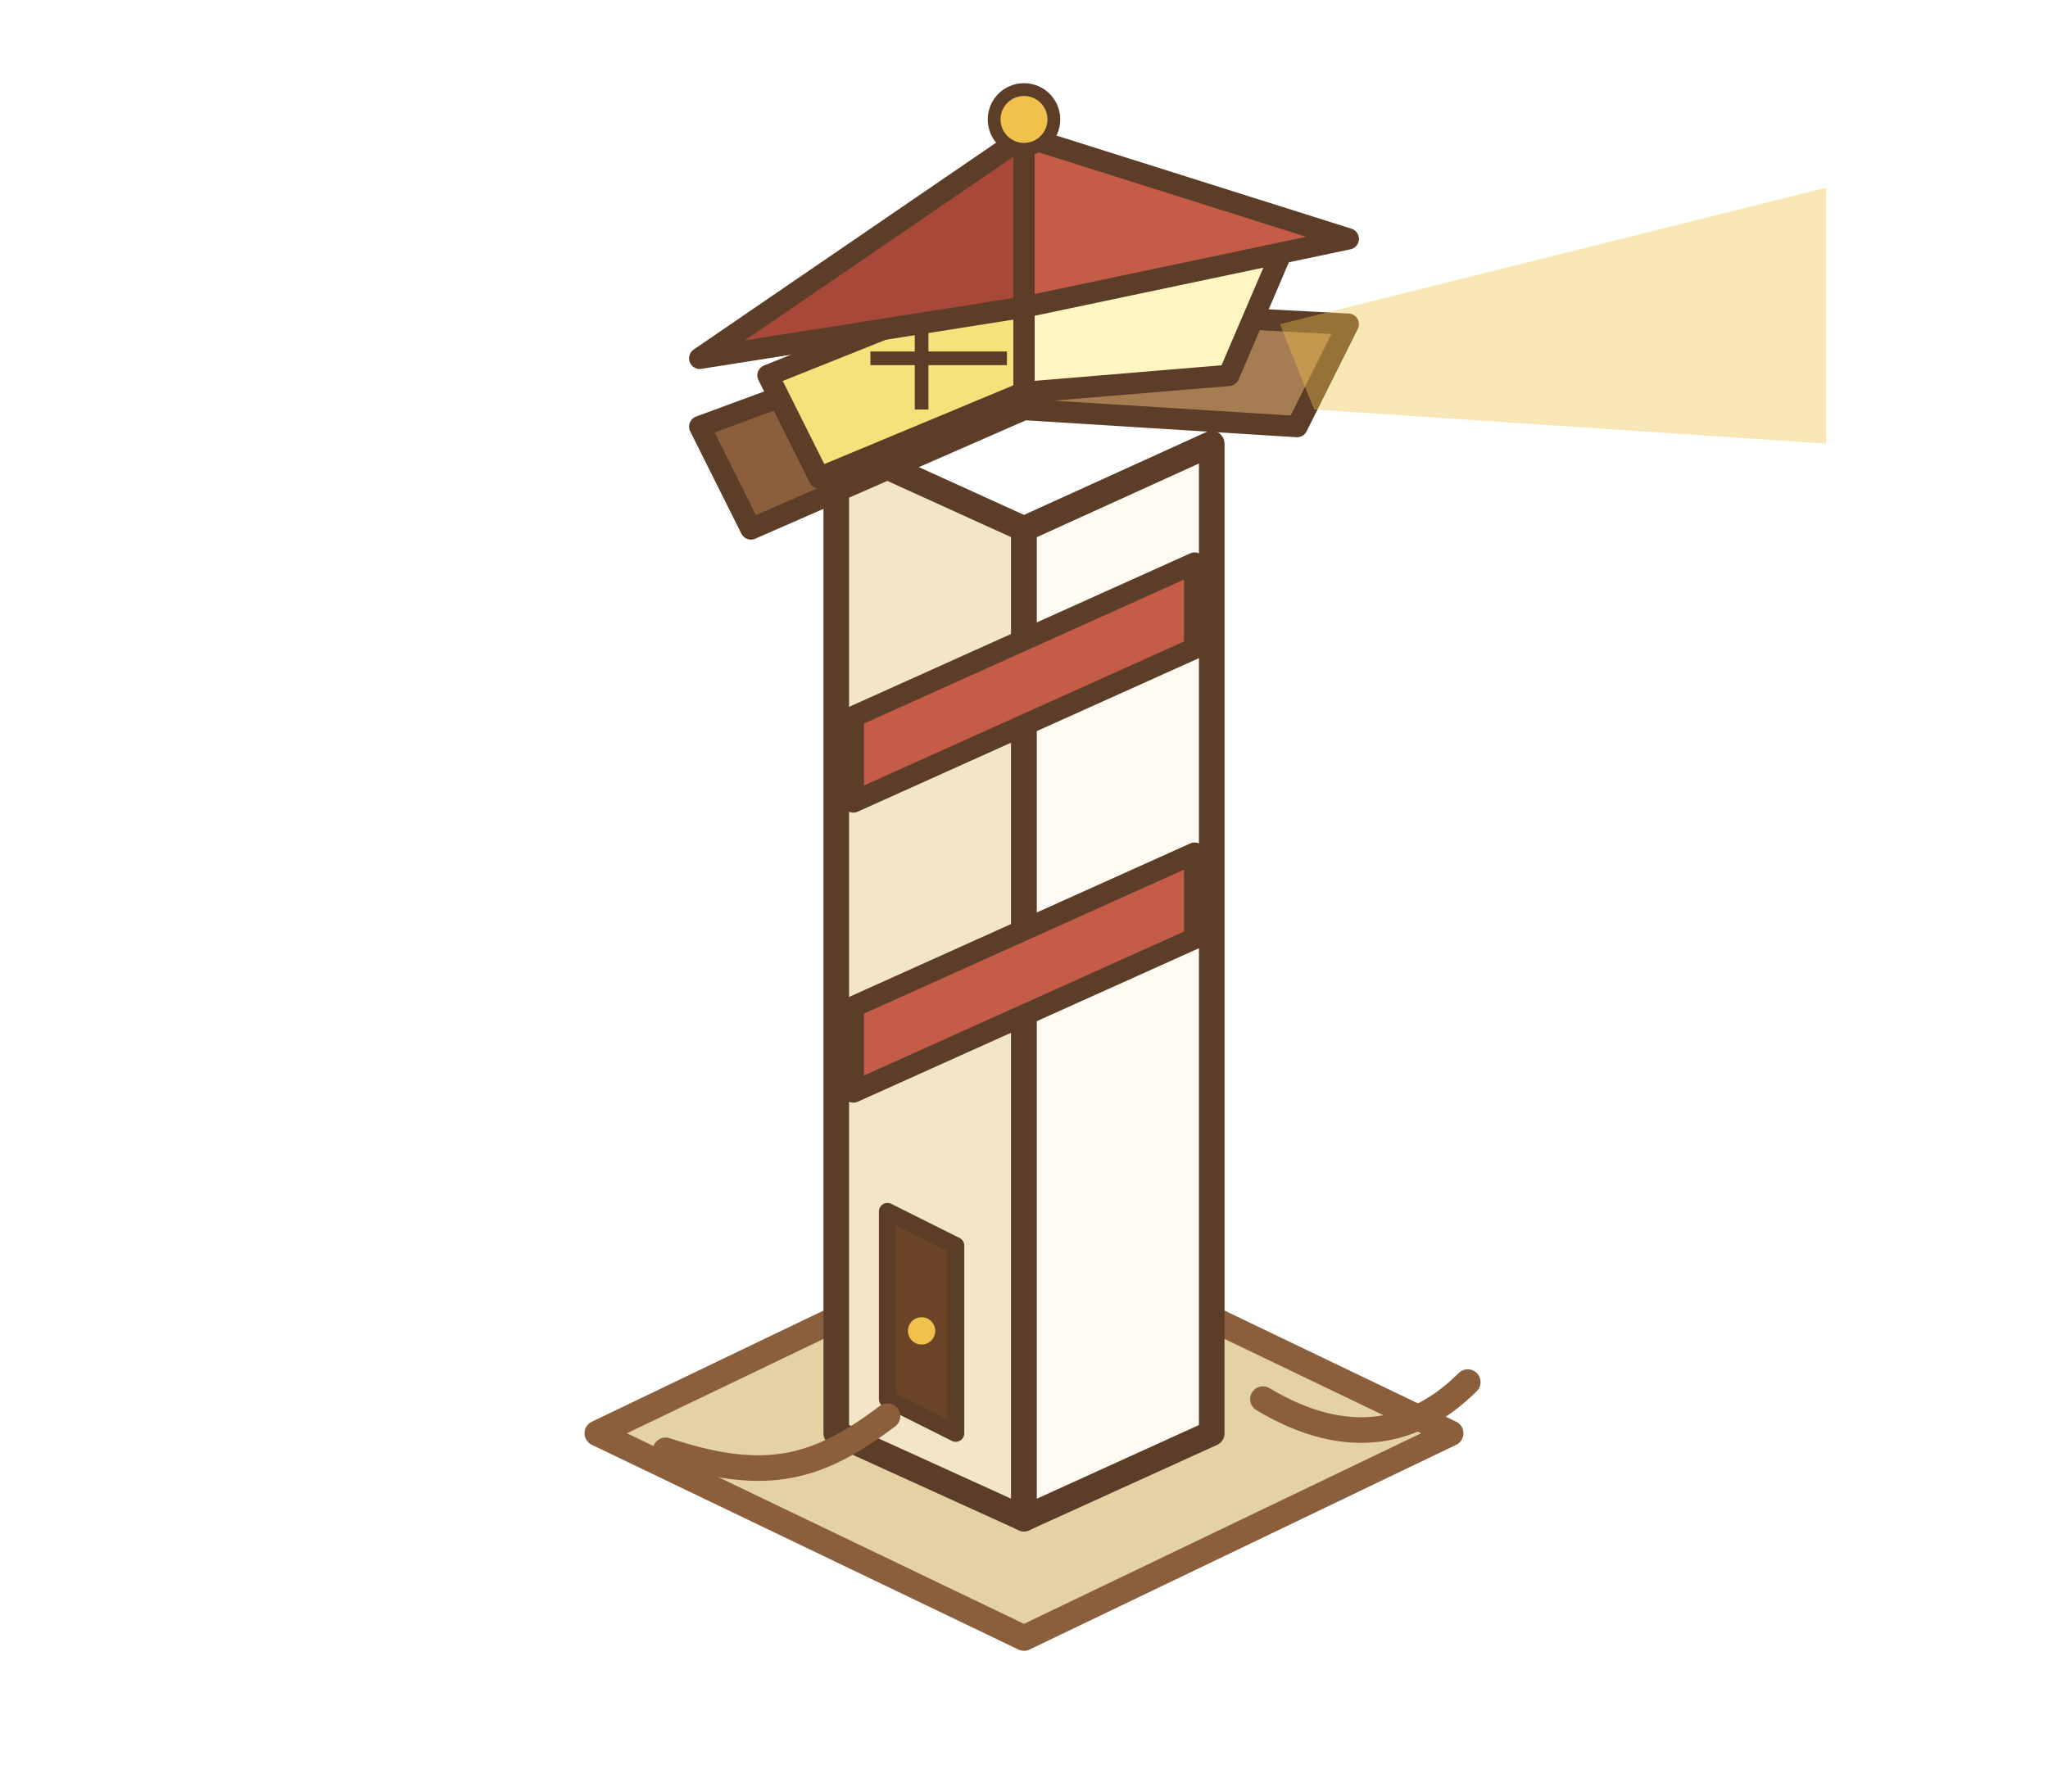
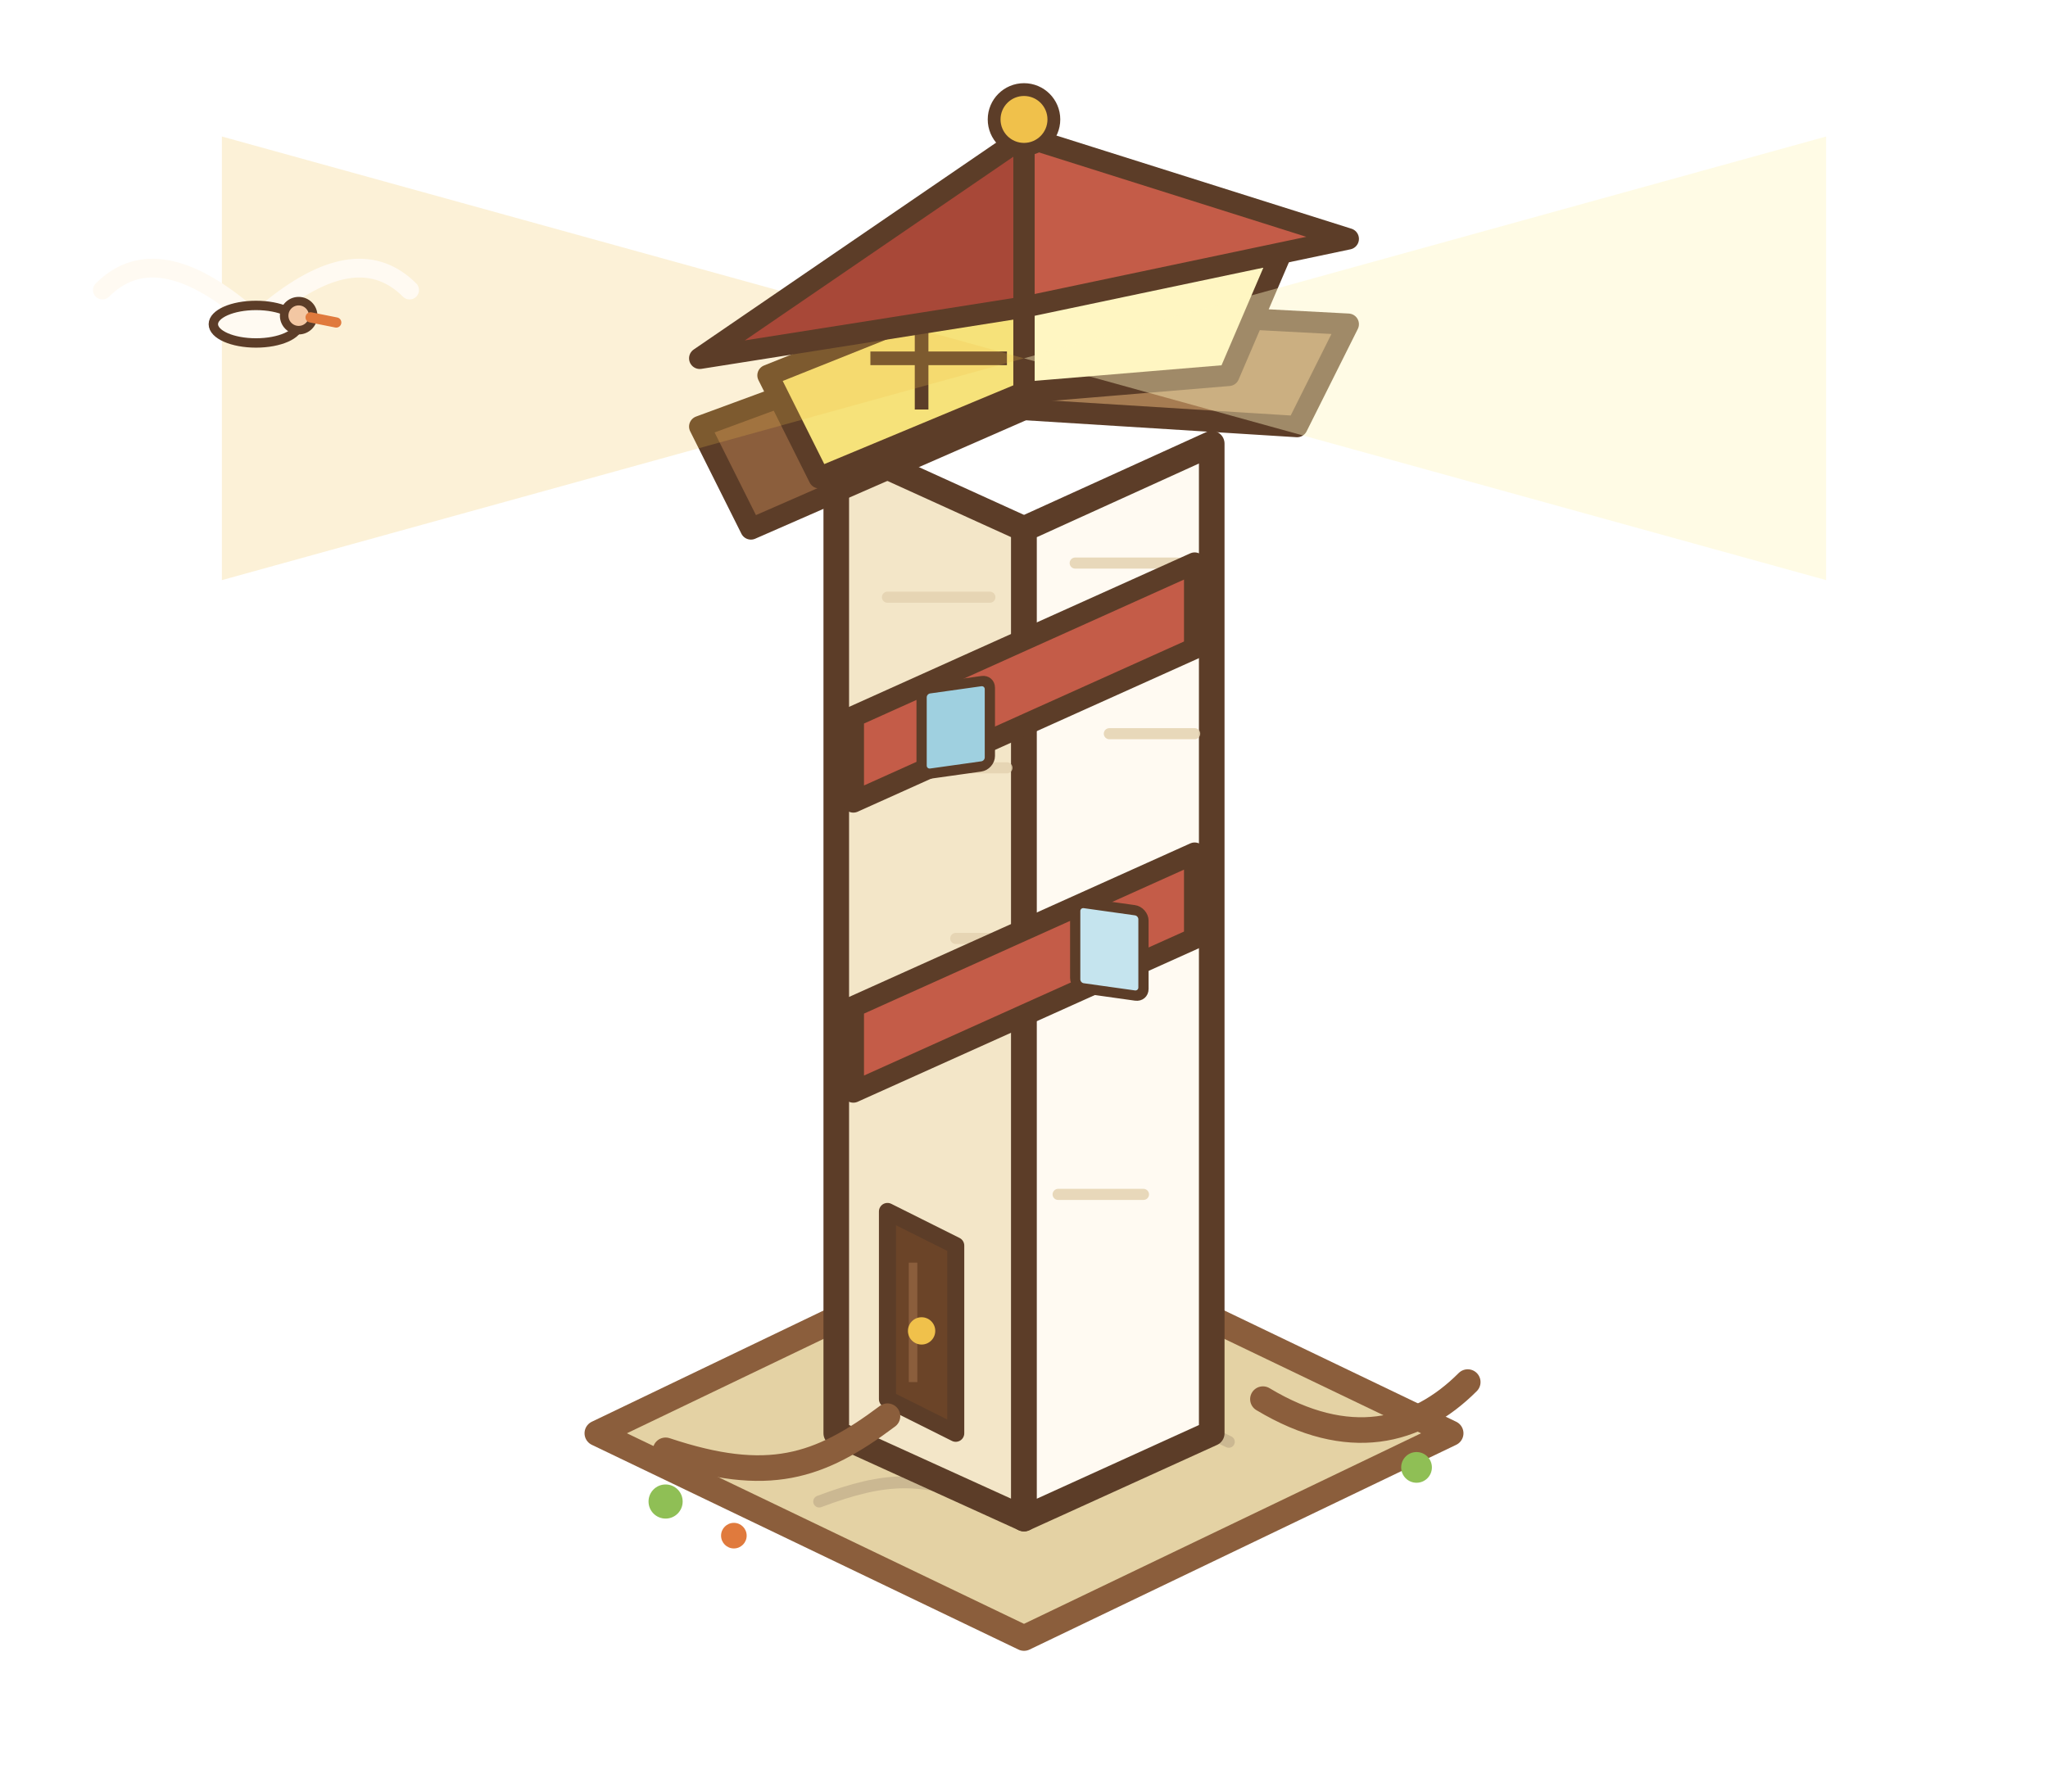
<svg xmlns="http://www.w3.org/2000/svg" viewBox="0 0 240 210" fill="none">
+   <style>
+     .beam, .gull, .wing { pointer-events: none; }
+     .beam { transform-box: view-box; transform-origin: 120px 42px; animation: sweep 14s linear infinite; }
+     .gull { animation: fly 8s ease-in-out infinite; }
+     .wing { transform-box: fill-box; transform-origin: 10% 80%; animation: flap 1.1s ease-in-out infinite; }
+     .wing.r { animation-delay: .05s; }
+     @keyframes sweep { to { transform: rotate(360deg); } }
+     @keyframes fly {
+       0% { transform: translate(0, 0) scaleX(1); }
+       25% { transform: translate(26px, -10px) scaleX(1); }
+       50% { transform: translate(10px, -18px) scaleX(-1); }
+       75% { transform: translate(-18px, -6px) scaleX(-1); }
+       100% { transform: translate(0, 0) scaleX(1); }
+     }
+     @keyframes flap {
+       0%, 100% { transform: rotate(18deg); }
+       50% { transform: rotate(-22deg); }
+     }
+     @media (prefers-reduced-motion: reduce) {
+       .beam, .gull, .wing { animation: none; }
+     }
+   </style>
  <polygon points="120,192 170,168 120,144 70,168" fill="#e4d2a4" stroke="#8b5e3c" stroke-width="3" stroke-linejoin="round" />
+   <path d="M96 176c8-3 12-3 20 0M128 168c6-2 10-2 16 1" stroke="#cbb892" stroke-width="1.4" stroke-linecap="round" />
  <polygon points="120,178 98,168 98,52 120,62" fill="#f3e6c8" stroke="#5c3d28" stroke-width="3" stroke-linejoin="round" />
  <polygon points="120,178 142,168 142,52 120,62" fill="#fffaf2" stroke="#5c3d28" stroke-width="3" stroke-linejoin="round" />
+   <path d="M104 70h12M108 90h10M112 110h8M126 66h12M130 86h10M132 106h8M124 140h10" stroke="#e4d2b0" stroke-width="1.3" stroke-linecap="round" opacity=".85" />
  <polygon points="100,118 140,100 140,110 100,128" fill="#c45c48" stroke="#5c3d28" stroke-width="2.5" stroke-linejoin="round" />
  <polygon points="100,84 140,66 140,76 100,94" fill="#c45c48" stroke="#5c3d28" stroke-width="2.5" stroke-linejoin="round" />
+   <rect x="108" y="96" width="8" height="10" rx="1" fill="#9fd0e0" stroke="#5c3d28" stroke-width="1.2" transform="skewY(-8)" />
+   <rect x="126" y="88" width="8" height="10" rx="1" fill="#c5e4ee" stroke="#5c3d28" stroke-width="1.2" transform="skewY(8)" />
  <polygon points="112,168 104,164 104,142 112,146" fill="#6b4428" stroke="#5c3d28" stroke-width="2" stroke-linejoin="round" />
+   <path d="M107 148v14" stroke="#8b5e3c" stroke-width="1" />
  <circle cx="108" cy="156" r="1.6" fill="#f0c14b" />
  <polygon points="88,62 120,48 120,36 82,50" fill="#8b5e3c" stroke="#5c3d28" stroke-width="2.5" stroke-linejoin="round" />
  <polygon points="152,50 120,48 120,36 158,38" fill="#a67c52" stroke="#5c3d28" stroke-width="2.5" stroke-linejoin="round" />
  <polygon points="96,56 120,46 120,32 90,44" fill="#f6e27a" stroke="#5c3d28" stroke-width="2.5" stroke-linejoin="round" />
  <polygon points="144,44 120,46 120,32 150,30" fill="#fff6c2" stroke="#5c3d28" stroke-width="2.5" stroke-linejoin="round" />
  <path d="M108 34v14M102 42h16" stroke="#5c3d28" stroke-width="1.6" />
-   <polygon points="150,38 214,22 214,52 154,48" fill="#f0c14b" opacity=".4" />
+   <g class="beam">
+     <polygon points="120,42 214,16 214,68" fill="#fff6c2" opacity=".42" />
+     <polygon points="120,42 26,16 26,68" fill="#f0c14b" opacity=".22" />
+   </g>
  <polygon points="82,42 120,16 120,36" fill="#a84838" stroke="#5c3d28" stroke-width="2.5" stroke-linejoin="round" />
  <polygon points="158,28 120,16 120,36" fill="#c45c48" stroke="#5c3d28" stroke-width="2.5" stroke-linejoin="round" />
  <circle cx="120" cy="14" r="3.5" fill="#f0c14b" stroke="#5c3d28" stroke-width="1.5" />
  <path d="M78 170c12 4 18 2 26-4M148 164c10 6 18 4 24-2" stroke="#8b5e3c" stroke-width="3" stroke-linecap="round" />
+   <g fill="#8fbf55">
+     <circle cx="78" cy="176" r="2" />
+     <circle cx="86" cy="180" r="1.5" fill="#e07a3d" />
+     <circle cx="166" cy="172" r="1.8" />
+   </g>
+   <g class="gull">
+     <g class="wing">
+       <path d="M28 36 Q18 28 12 34" fill="none" stroke="#fffaf2" stroke-width="2.2" stroke-linecap="round" />
+     </g>
+     <g class="wing r">
+       <path d="M32 36 Q42 28 48 34" fill="none" stroke="#fffaf2" stroke-width="2.2" stroke-linecap="round" />
+     </g>
+     <ellipse cx="30" cy="38" rx="5" ry="2.2" fill="#fffaf2" stroke="#5c3d28" stroke-width="1.1" />
+     <circle cx="35" cy="37" r="1.7" fill="#f3c7a3" stroke="#5c3d28" stroke-width="1" />
+     <path d="M36.4 37.2l3 .6" stroke="#e07a3d" stroke-width="1.2" stroke-linecap="round" />
+   </g>
</svg>
